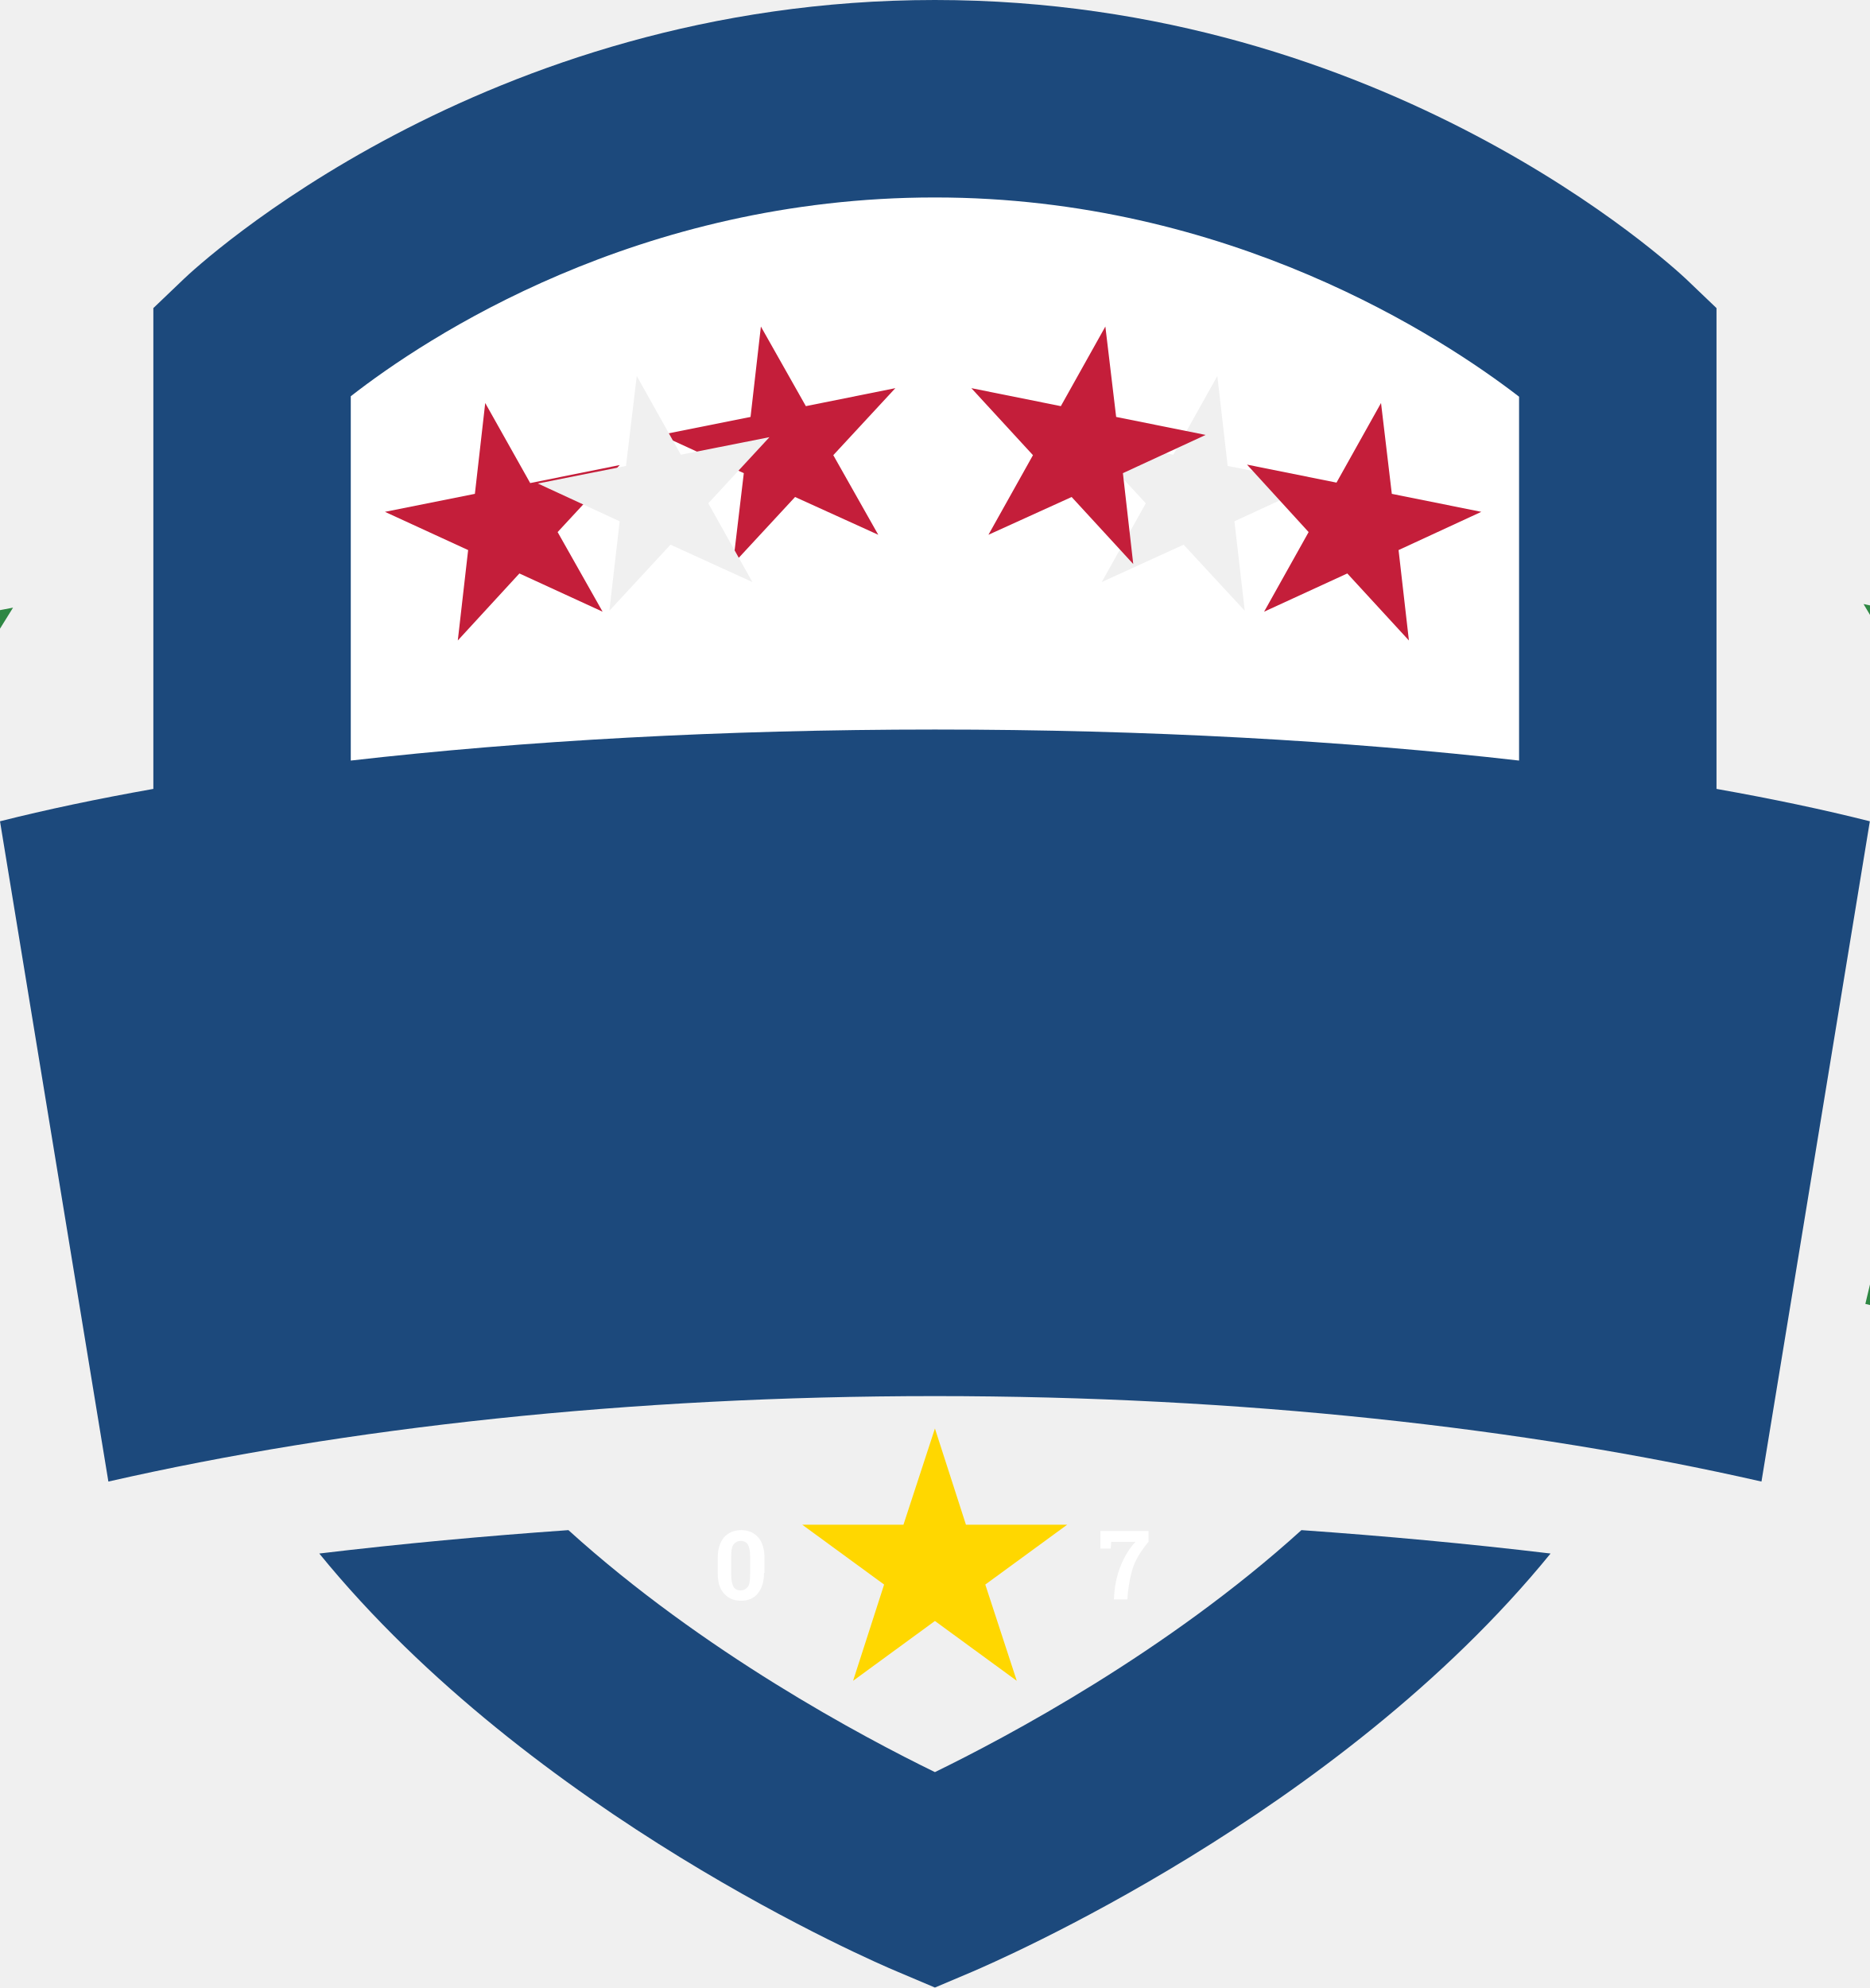
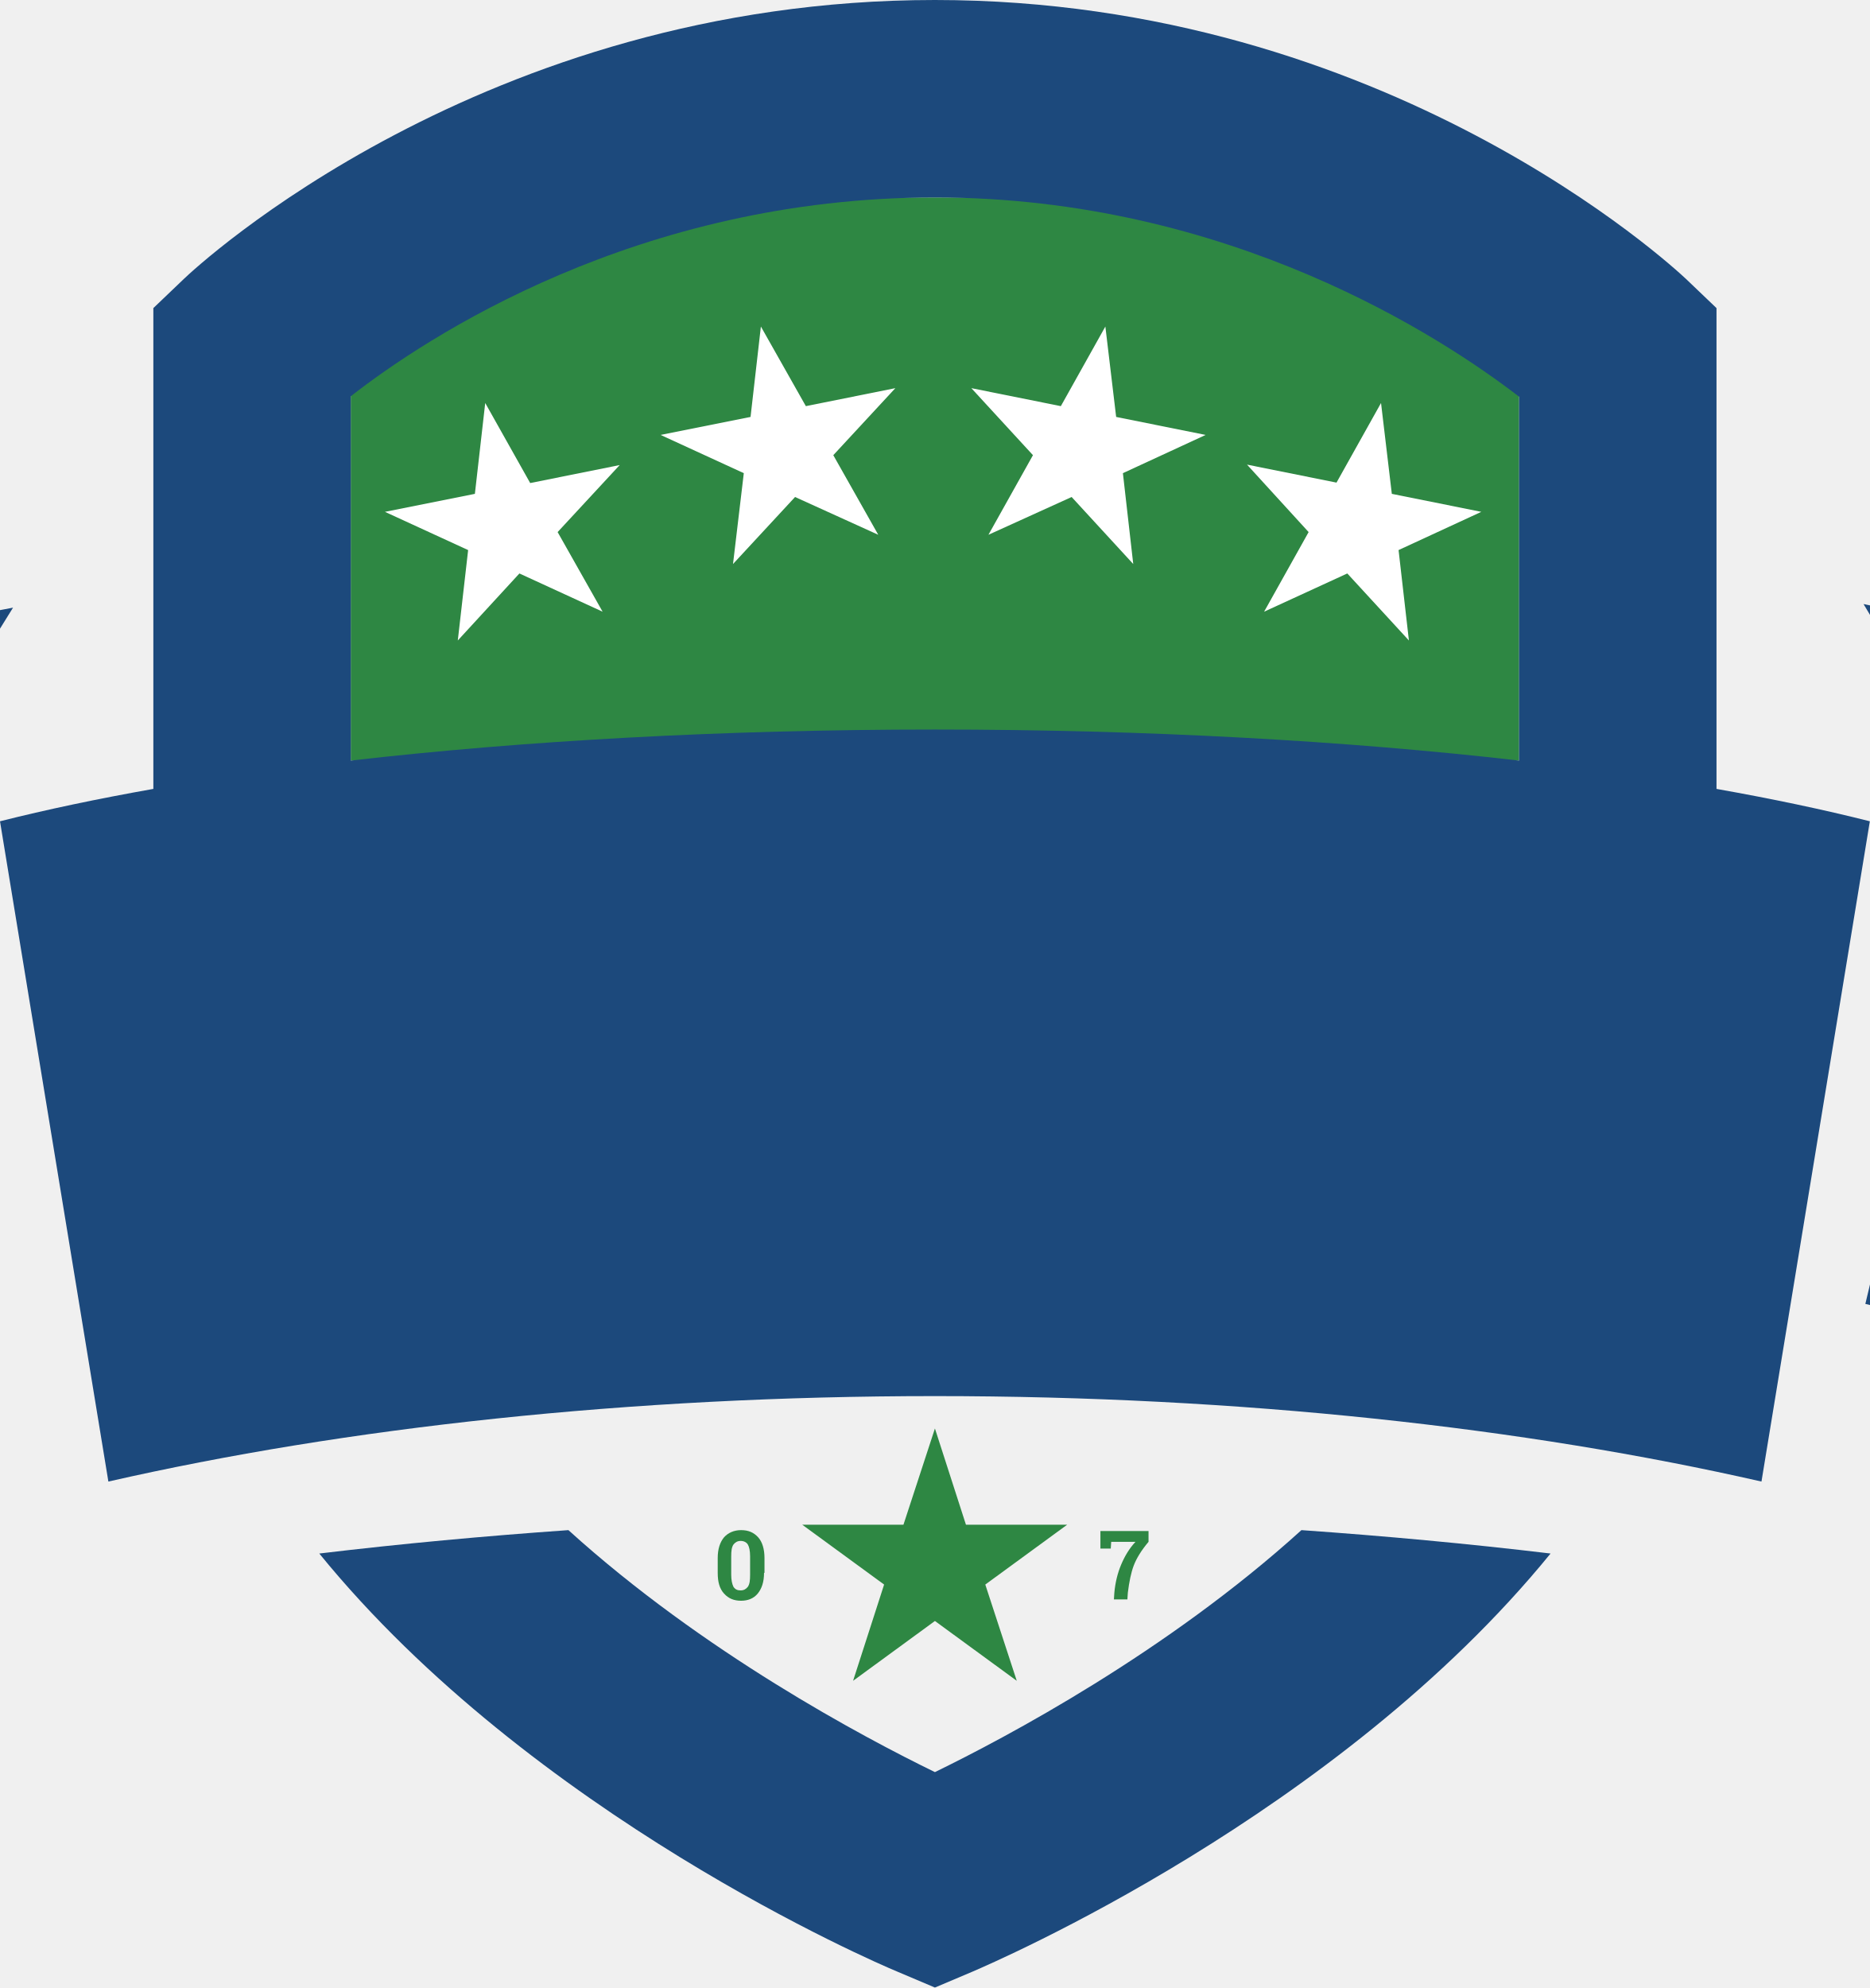
<svg xmlns="http://www.w3.org/2000/svg" viewBox="0 0 415.8 442" aria-hidden="true">
  <style>
-     .st0 { display: none; }
-     .st1 { display: inline; }
-     .st2 { fill: #fff; }
+     .st0 { fill: none; }
+     .st1 { fill: #999999; }
+     .st2 { fill: #2e8743; }
    .st3 { fill: #1c497c; }
-     .st4 { fill: #2e8743; }
-     .st5 { fill: #ffd700; }
-     .st6 { fill: #c41e3a; }
-     .st7 { fill: #f0f0f0; }
+     .st4 { fill: #1c497c; }
+     .st5 { fill: #2e8743; }
+     .st6 { fill: #ffffff; }
+     .st7 { display: none; }
  </style>
  <g class="st0">
    <path class="st1" d="M115.6 499l-1.4-4.2h-11.5l-1.4 4.2h-8.5l11-29.1h9.5l11 29.1h-8.7zm-7.2-21.7l-3.7 11h7.4l-3.7-11zM130 499v-22.6h-8.2v-6.5h23.8v6.5h-8.1V499H130zM168.8 499v-11.7h-12.1V499h-7.5v-29.1h7.5v10.9h12.1v-10.9h7.5V499h-7.5zM182.2 499v-29.1h7.5v22.6h11.7v6.5h-19.2zM205.2 499v-29.1h21.3v6.5h-13.8v4.5h11.4v6.6h-11.4v4.9h13.8v6.5h-21.3zM237.4 499v-22.6h-8.2v-6.5H253v6.5h-8.1V499h-7.5zM256.6 499v-29.1h7.5V499h-7.5zM267.2 484.5c0-9 6.8-15.1 15.8-15.1 7 0 10.8 4 12.7 7.8l-6.5 3.1c-1-2.3-3.4-4.2-6.2-4.2-4.8 0-8.1 3.6-8.1 8.4 0 4.8 3.4 8.4 8.1 8.4 2.8 0 5.3-1.9 6.2-4.2l6.5 3.1c-1.9 3.7-5.7 7.8-12.7 7.8-9-.1-15.8-6.2-15.8-15.1zM296.7 494.9l4-5.9c2.1 2.1 5.3 3.8 9.3 3.8 2.5 0 4.1-.9 4.1-2.3 0-3.8-16.5-.7-16.5-11.9 0-4.9 4.1-9.3 11.6-9.3 4.7 0 8.7 1.4 11.8 4.1l-4.1 5.6c-2.5-2.1-5.6-3.1-8.5-3.1-2.2 0-3.1.7-3.1 2 0 3.6 16.5.9 16.5 11.7 0 5.8-4.3 9.7-12.1 9.7-5.9.2-10-1.6-13-4.4z" />
  </g>
  <path class="st0 st1" d="M172.3 72.3c-3.7 0-6.7 3-6.7 6.7v53.2c0 3.7 3 6.7 6.7 6.7s6.8-3 6.8-6.7V79.1c-.1-3.7-3.1-6.8-6.8-6.8zm-18.1 9.1c-3.7 0-6.7 3-6.7 6.7V123c0 3.7 3 6.7 6.7 6.7s6.8-3 6.8-6.7V88.2c0-3.7-3.1-6.8-6.8-6.8zm90.6-9.1c-3.7 0-6.7 3-6.7 6.7v53.2c0 3.7 3 6.7 6.7 6.7s6.8-3 6.8-6.7V79.1c-.1-3.7-3.1-6.8-6.8-6.8zm18.1 9.1c-3.7 0-6.7 3-6.7 6.7V123c0 3.7 3 6.7 6.7 6.7s6.8-3 6.8-6.7V88.2c-.1-3.7-3.1-6.8-6.8-6.8zm-79.2 31h49.7V98.9h-49.7v13.5z" />
  <path class="st2" d="M78 43.9h259.8v125.2H78z" />
  <path class="st3" d="M207.9 394c-16-7.8-51.6-26.7-81.5-53.8-18.5 1.3-37 3-55.4 5.2 47.3 58.1 123.8 91 128.4 92.9l8.5 3.6 8.5-3.6c4.6-2 81.1-34.8 128.4-92.9-18.4-2.2-36.9-3.9-55.4-5.2-29.9 27.1-65.5 46-81.5 53.8zM381.7 68.5l-6.8-6.5c-2.7-2.5-66.5-62-167-62-100.6 0-164.3 59.4-167 62l-6.8 6.5v106.9c-12.4 2.2-23.8 4.6-34.1 7.2l24.1 146.8c52.7-12 115.8-19 183.8-19 68 0 131.1 7 183.8 19l24.1-146.8c-10.3-2.6-21.7-5-34.1-7.2V68.5zm-43.9 100.6c-38.4-4.4-82.7-6.9-129.9-6.9s-91.5 2.5-129.9 6.9v-81C94.8 75 141.8 43.9 207.9 43.9c65.5 0 112.9 31.2 129.9 44.3v80.9z" />
  <path class="st4" d="M2.9 135.1c-32.9 6.2-65.6 13.7-98.1 22.5 15.2 22.1 30 44.4 44.2 66.9-2.1 26.6-3.6 53.1-4.7 79.6 18.3-4.9 36.8-9.4 55.2-13.5C-8.4 254-16.4 217.5-24.4 181c8.8-15.4 17.8-30.7 27.3-45.9zM512 158.6c-32.3-9.3-64.9-17.5-97.6-24.3 9.2 15.4 18 30.8 26.4 46.4-8.7 36.4-17.3 72.8-26 109.2 18.4 4.4 36.7 9.2 55 14.5-.6-26.4-1.6-53-3.2-79.6 14.7-22.4 29.8-44.4 45.4-66.2z" />
  <path class="st5" d="M207.9 317.6l6.9 21.4h22.5l-18.2 13.3 7 21.4-18.2-13.3-18.2 13.3 6.9-21.4-18.2-13.3h22.5z" />
  <path class="st6" d="M169.2 72.6l10 17.7 19.9-4-13.8 14.9 10 17.7-18.5-8.4-13.8 14.9 2.4-20.2-18.5-8.5 20-4zM107.9 89.6l10 17.8 19.9-4-13.8 14.9 10 17.7-18.5-8.5-13.7 14.9 2.3-20.1-18.5-8.5 20-4z" />
  <path class="st2" d="M169.9 349.7c0 2-.5 3.5-1.4 4.6s-2.2 1.6-3.7 1.6c-1.6 0-2.8-.5-3.8-1.6s-1.4-2.6-1.4-4.6v-3.3c0-2 .5-3.5 1.4-4.6.9-1 2.2-1.6 3.8-1.6 1.6 0 2.8.5 3.8 1.6.9 1 1.4 2.6 1.4 4.6v3.3zm-3.1-3.7c0-1.2-.2-2.1-.5-2.6s-.9-.8-1.6-.8c-.7 0-1.2.3-1.6.8-.4.6-.5 1.4-.5 2.7v4c0 1.2.2 2.1.5 2.7.4.6.9.8 1.6.8.7 0 1.2-.3 1.6-.8.4-.6.5-1.4.5-2.7V346zM255.4 342.8c-1.6 1.9-2.7 3.7-3.3 5.3-.6 1.6-1 3.6-1.3 6l-.1 1.5h-3l.1-1.5c.2-2.2.7-4.3 1.5-6.2.8-1.9 1.8-3.6 3.2-5.1h-5.4l-.1 1.5h-2.3v-3.9h10.7v2.4z" />
  <path class="st7" d="M141.6 83.6l9.8 17.5 19.7-3.9-13.6 14.7 9.8 17.5-18.2-8.3-13.6 14.7 2.3-19.9-18.2-8.4 19.6-3.9zM270.7 83.6l-9.8 17.5-19.7-3.9 13.6 14.7-9.8 17.5 18.2-8.3 13.6 14.7-2.3-19.9 18.2-8.4-19.7-3.9z" />
  <path class="st6" d="M245.8 72.6l-9.9 17.7-19.9-4 13.7 14.9-9.9 17.7 18.5-8.4 13.7 14.9-2.3-20.2 18.4-8.5-19.9-4zM307.1 89.6l-9.9 17.7-19.9-4 13.7 15-9.9 17.7 18.5-8.5 13.7 14.9-2.3-20.1 18.4-8.5-19.9-4z" />
</svg>
